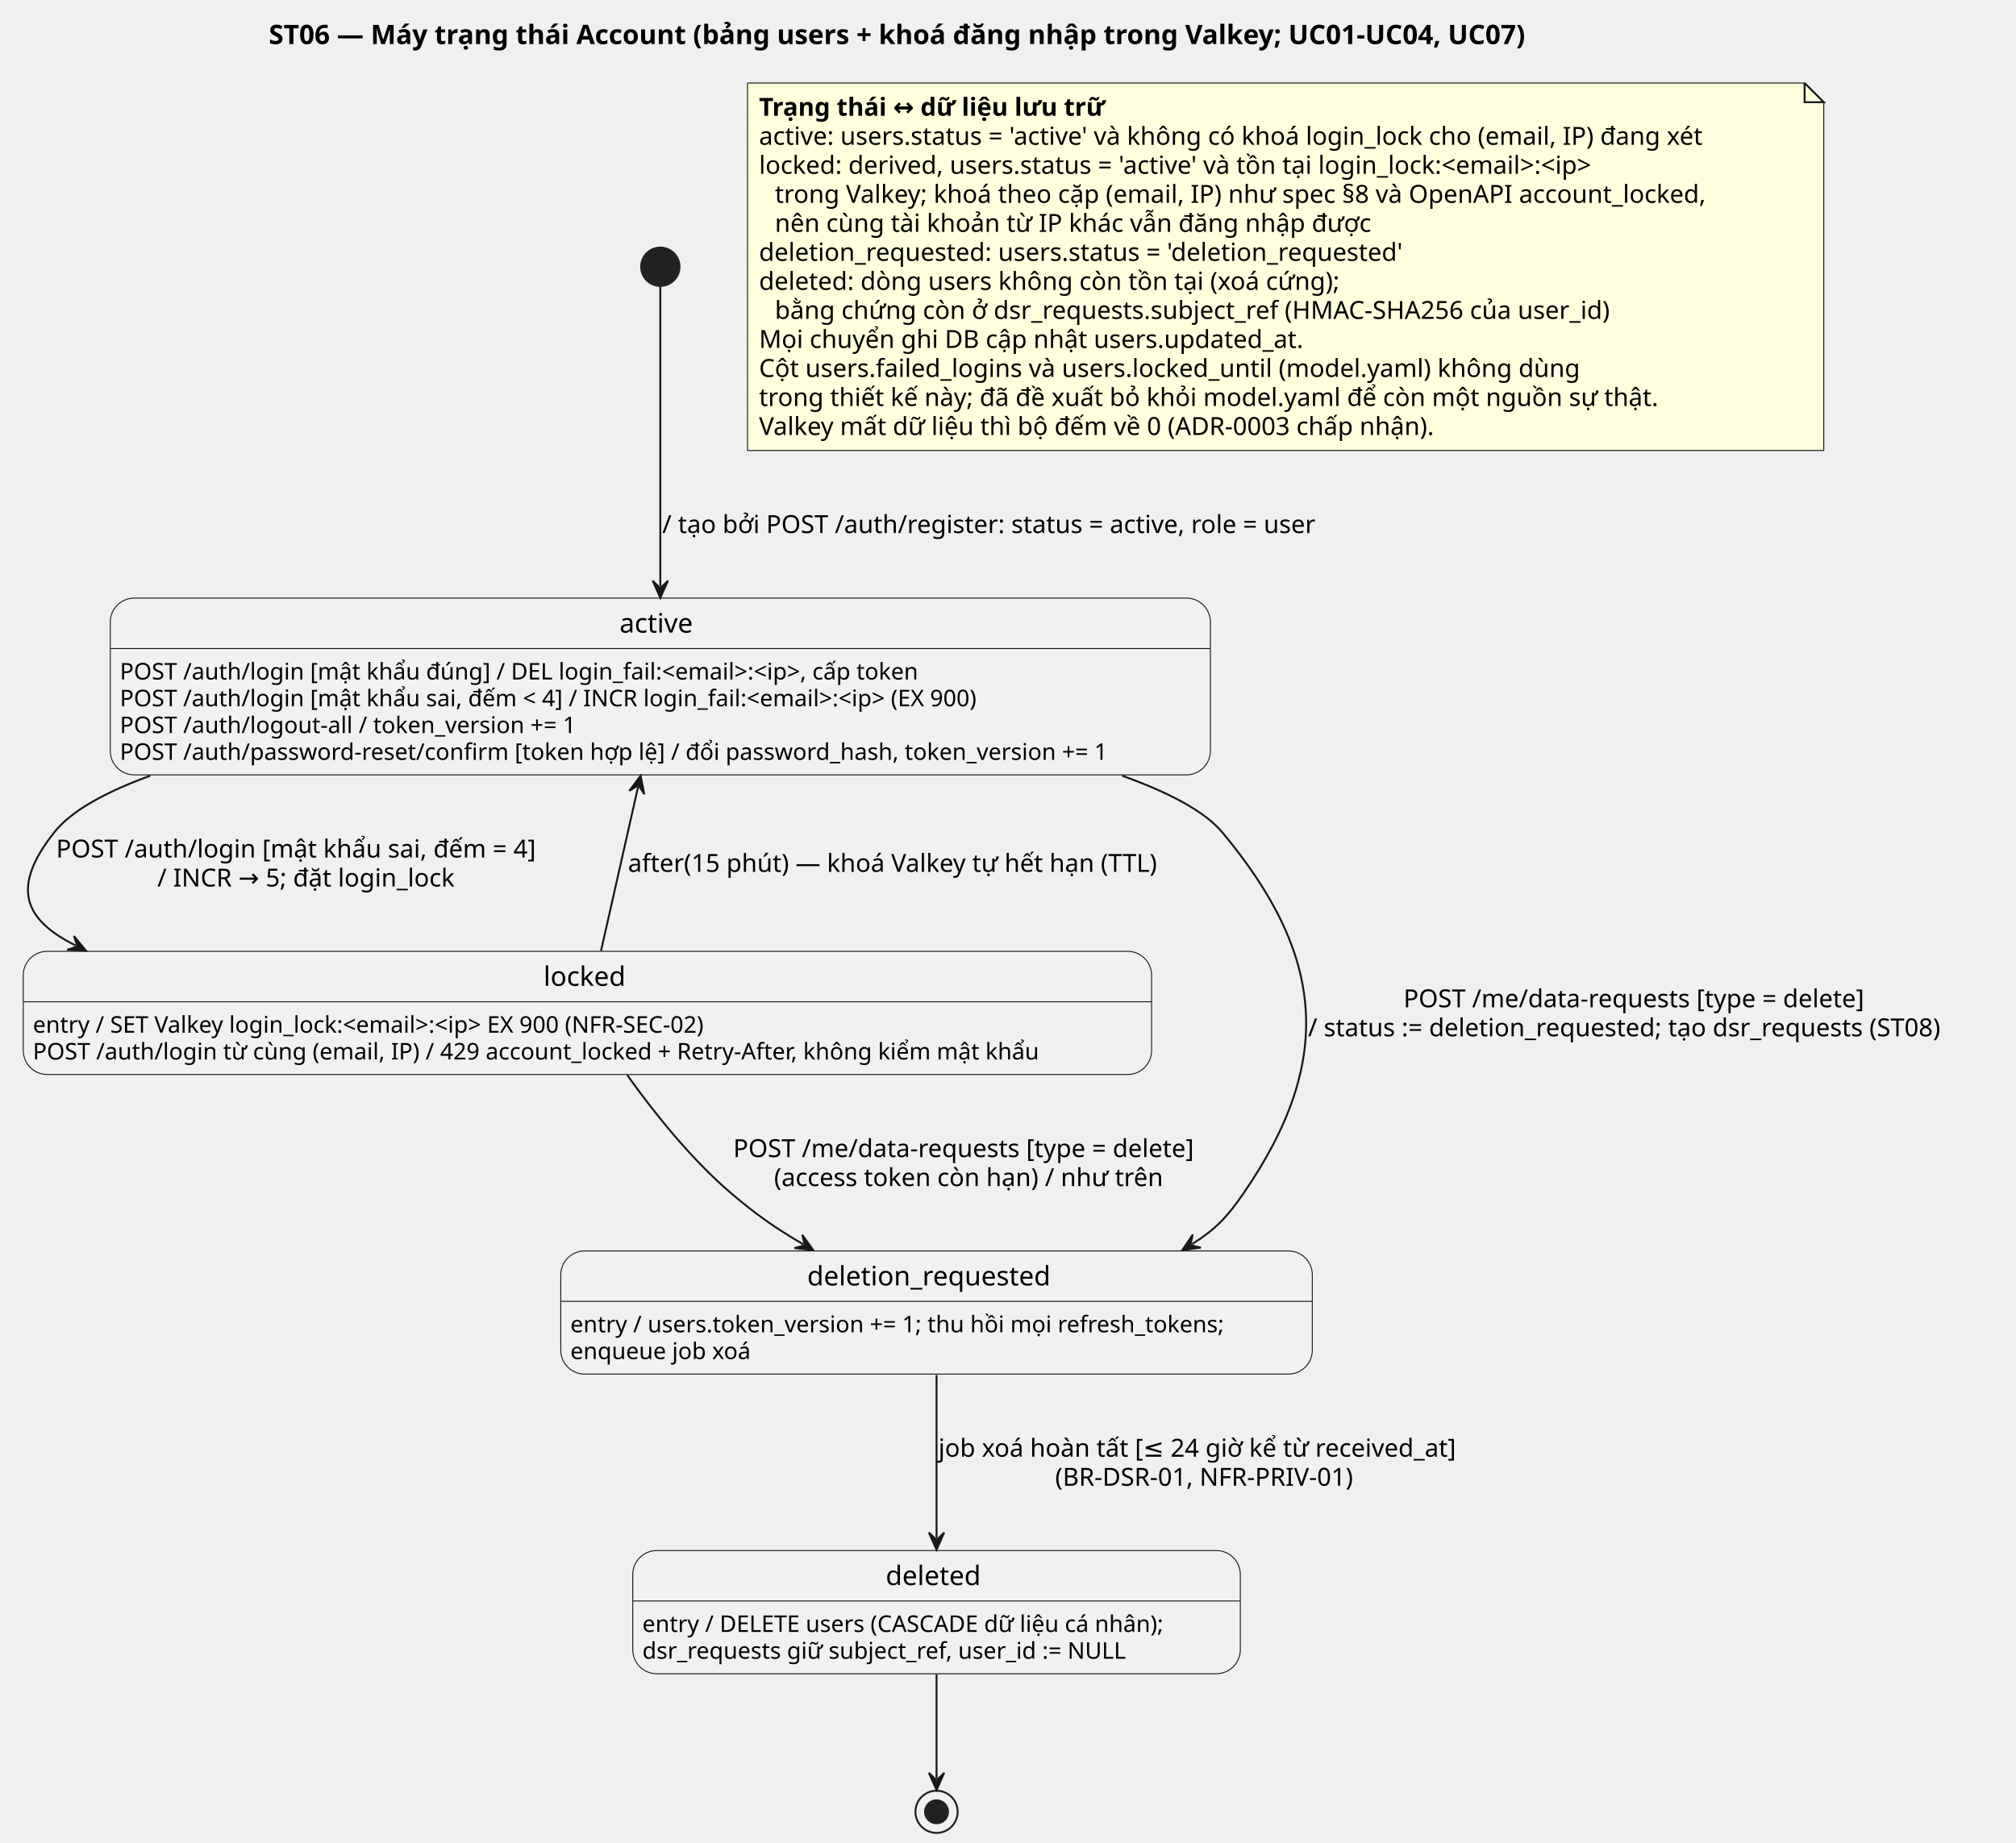
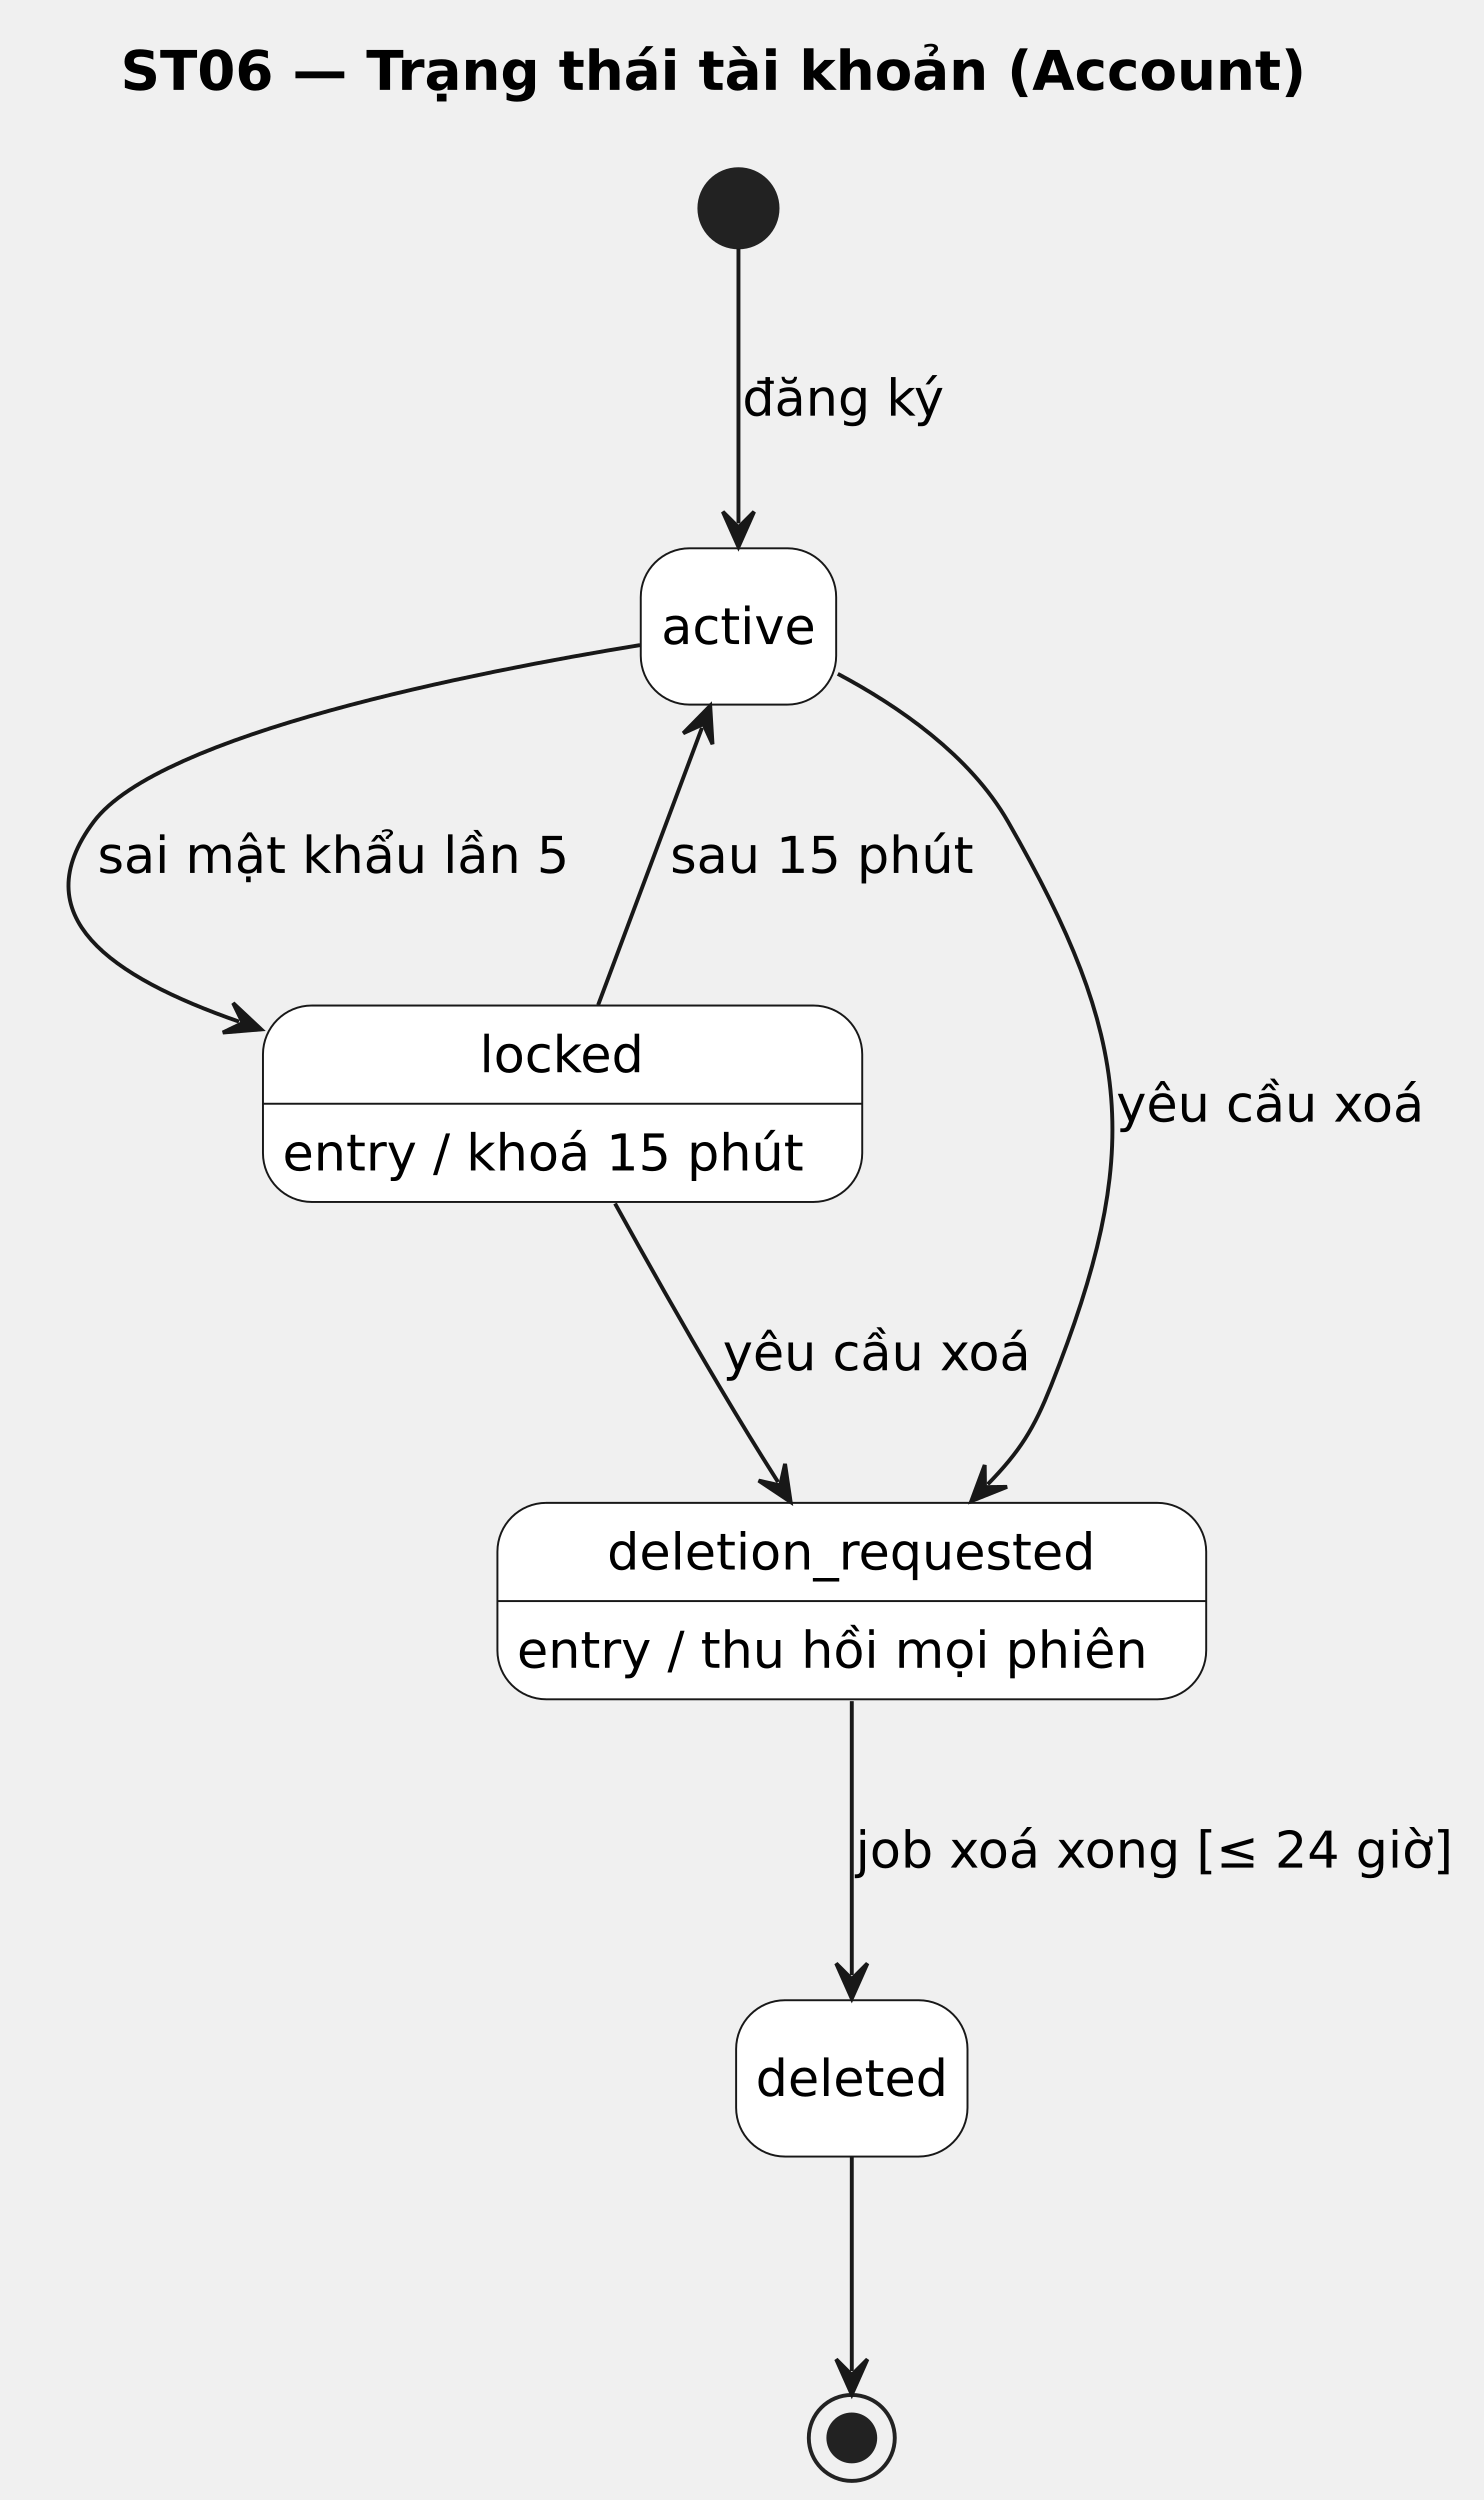
- <svg xmlns="http://www.w3.org/2000/svg" contentStyleType="text/css" height="961px" preserveAspectRatio="none" style="width:1051px;height:961px;background:#FFFFFF;" version="1.1" viewBox="0 0 1051 961" width="1051px" zoomAndPan="magnify">
+ <svg xmlns="http://www.w3.org/2000/svg" contentStyleType="text/css" height="733.333px" preserveAspectRatio="none" style="width:435px;height:733px;background:#FFFFFF;" version="1.1" viewBox="0 0 435 733" width="435.417px" zoomAndPan="magnify">
  <defs />
  <g>
-     <text fill="#000000" font-family="sans-serif" font-size="14" font-weight="bold" lengthAdjust="spacing" textLength="756.882" x="140.132" y="22.995">ST06 — Máy trạng thái Account (bảng users + khoá đăng nhập trong Valkey; UC01-UC04, UC07)</text>
-     <g id="active">
-       <rect fill="#F1F1F1" height="92.172" rx="12.5" ry="12.5" style="stroke:#181818;stroke-width:0.5;" width="573.523" x="57.48" y="311.887" />
-       <line style="stroke:#181818;stroke-width:0.5;" x1="57.48" x2="631.003" y1="338.184" y2="338.184" />
-       <text fill="#000000" font-family="sans-serif" font-size="14" lengthAdjust="spacing" textLength="42.554" x="322.965" y="329.882">active</text>
-       <text fill="#000000" font-family="sans-serif" font-size="12" lengthAdjust="spacing" textLength="456.363" x="62.48" y="354.322">POST /auth/login [mật khẩu đúng] / DEL login_fail:&lt;email&gt;:&lt;ip&gt;, cấp token</text>
-       <text fill="#000000" font-family="sans-serif" font-size="12" lengthAdjust="spacing" textLength="496.922" x="62.48" y="368.291">POST /auth/login [mật khẩu sai, đếm &lt; 4] / INCR login_fail:&lt;email&gt;:&lt;ip&gt; (EX 900)</text>
-       <text fill="#000000" font-family="sans-serif" font-size="12" lengthAdjust="spacing" textLength="258.076" x="62.48" y="382.26">POST /auth/logout-all / token_version += 1</text>
-       <text fill="#000000" font-family="sans-serif" font-size="12" lengthAdjust="spacing" textLength="553.523" x="62.48" y="396.229">POST /auth/password-reset/confirm [token hợp lệ] / đổi password_hash, token_version += 1</text>
-     </g>
+     <text fill="#000000" font-family="DejaVu Sans" font-size="16.042" font-weight="bold" lengthAdjust="spacing" textLength="349.337" x="35.355" y="26.349">ST06 — Trạng thái tài khoản (Account)</text>
+     <rect fill="#FFFFFF" height="45.833" rx="14.323" ry="14.323" style="stroke:#181818;stroke-width:0.573;" width="57.292" x="187.871" y="160.757" />
+     <text fill="#000000" font-family="DejaVu Sans" font-size="14.896" lengthAdjust="spacing" textLength="45.277" x="193.878" y="188.83">active</text>
    <g id="locked">
-       <rect fill="#F1F1F1" height="64.234" rx="12.5" ry="12.5" style="stroke:#181818;stroke-width:0.5;" width="588.231" x="12.13" y="496.067" />
-       <line style="stroke:#181818;stroke-width:0.5;" x1="12.13" x2="600.361" y1="522.364" y2="522.364" />
-       <text fill="#000000" font-family="sans-serif" font-size="14" lengthAdjust="spacing" textLength="45.76" x="283.365" y="514.062">locked</text>
-       <text fill="#000000" font-family="sans-serif" font-size="12" lengthAdjust="spacing" textLength="396.932" x="17.13" y="538.502">entry / SET Valkey login_lock:&lt;email&gt;:&lt;ip&gt; EX 900 (NFR-SEC-02)</text>
-       <text fill="#000000" font-family="sans-serif" font-size="12" lengthAdjust="spacing" textLength="568.231" x="17.13" y="552.471">POST /auth/login từ cùng (email, IP) / 429 account_locked + Retry-After, không kiểm mật khẩu</text>
+       <rect fill="#FFFFFF" height="57.596" rx="14.323" ry="14.323" style="stroke:#181818;stroke-width:0.573;" width="175.701" x="77.103" y="294.819" />
+       <line style="stroke:#181818;stroke-width:0.573;" x1="77.103" x2="252.804" y1="323.617" y2="323.617" />
+       <text fill="#000000" font-family="DejaVu Sans" font-size="14.896" lengthAdjust="spacing" textLength="48.688" x="140.61" y="314.375">locked</text>
+       <text fill="#000000" font-family="DejaVu Sans" font-size="14.896" lengthAdjust="spacing" textLength="152.784" x="82.832" y="343.173">entry / khoá 15 phút</text>
    </g>
    <g id="deletion_requested">
-       <rect fill="#F1F1F1" height="64.234" rx="12.5" ry="12.5" style="stroke:#181818;stroke-width:0.5;" width="391.807" x="292.34" y="652.297" />
-       <line style="stroke:#181818;stroke-width:0.5;" x1="292.34" x2="684.147" y1="678.594" y2="678.594" />
-       <text fill="#000000" font-family="sans-serif" font-size="14" lengthAdjust="spacing" textLength="134.846" x="420.82" y="670.292">deletion_requested</text>
-       <text fill="#000000" font-family="sans-serif" font-size="12" lengthAdjust="spacing" textLength="371.807" x="297.34" y="694.732">entry / users.token_version += 1; thu hồi mọi refresh_tokens;</text>
-       <text fill="#000000" font-family="sans-serif" font-size="12" lengthAdjust="spacing" textLength="100.301" x="297.34" y="708.701">enqueue job xoá</text>
+       <rect fill="#FFFFFF" height="57.596" rx="14.323" ry="14.323" style="stroke:#181818;stroke-width:0.573;" width="207.813" x="145.842" y="440.638" />
+       <line style="stroke:#181818;stroke-width:0.573;" x1="145.842" x2="353.654" y1="469.436" y2="469.436" />
+       <text fill="#000000" font-family="DejaVu Sans" font-size="14.896" lengthAdjust="spacing" textLength="143.474" x="178.011" y="460.194">deletion_requested</text>
+       <text fill="#000000" font-family="DejaVu Sans" font-size="14.896" lengthAdjust="spacing" textLength="184.896" x="151.571" y="488.992">entry / thu hồi mọi phiên</text>
    </g>
-     <g id="deleted">
-       <rect fill="#F1F1F1" height="64.234" rx="12.5" ry="12.5" style="stroke:#181818;stroke-width:0.5;" width="316.736" x="329.88" y="808.537" />
-       <line style="stroke:#181818;stroke-width:0.5;" x1="329.88" x2="646.616" y1="834.834" y2="834.834" />
-       <text fill="#000000" font-family="sans-serif" font-size="14" lengthAdjust="spacing" textLength="52.992" x="461.752" y="826.532">deleted</text>
-       <text fill="#000000" font-family="sans-serif" font-size="12" lengthAdjust="spacing" textLength="296.736" x="334.88" y="850.972">entry / DELETE users (CASCADE dữ liệu cá nhân);</text>
-       <text fill="#000000" font-family="sans-serif" font-size="12" lengthAdjust="spacing" textLength="272.766" x="334.88" y="864.941">dsr_requests giữ subject_ref, user_id := NULL</text>
-     </g>
-     <g id="elem_Nmap">
-       <path d="M389.7,43.297 L389.7,234.891 L950.784,234.891 L950.784,53.297 L940.784,43.297 L389.7,43.297 " fill="#FEFFDD" style="stroke:#181818;stroke-width:0.5;" />
-       <path d="M940.784,43.297 L940.784,53.297 L950.784,53.297 L940.784,43.297 " fill="#FEFFDD" style="stroke:#181818;stroke-width:1;" />
-       <text fill="#000000" font-family="sans-serif" font-size="13" font-weight="bold" lengthAdjust="spacing" textLength="199.748" x="395.7" y="60.364">Trạng thái ↔ dữ liệu lưu trữ</text>
-       <text fill="#000000" font-family="sans-serif" font-size="13" lengthAdjust="spacing" textLength="540.084" x="395.7" y="75.497">active: users.status = 'active' và không có khoá login_lock cho (email, IP) đang xét</text>
-       <text fill="#000000" font-family="sans-serif" font-size="13" lengthAdjust="spacing" textLength="488.052" x="395.7" y="90.629">locked: derived, users.status = 'active' và tồn tại login_lock:&lt;email&gt;:&lt;ip&gt;</text>
-       <text fill="#000000" font-family="sans-serif" font-size="13" lengthAdjust="spacing" textLength="524.208" x="403.965" y="105.762">trong Valkey; khoá theo cặp (email, IP) như spec §8 và OpenAPI account_locked,</text>
-       <text fill="#000000" font-family="sans-serif" font-size="13" lengthAdjust="spacing" textLength="331.068" x="403.965" y="120.895">nên cùng tài khoản từ IP khác vẫn đăng nhập được</text>
-       <text fill="#000000" font-family="sans-serif" font-size="13" lengthAdjust="spacing" textLength="364.451" x="395.7" y="136.028">deletion_requested: users.status = 'deletion_requested'</text>
-       <text fill="#000000" font-family="sans-serif" font-size="13" lengthAdjust="spacing" textLength="326.003" x="395.7" y="151.161">deleted: dòng users không còn tồn tại (xoá cứng);</text>
-       <text fill="#000000" font-family="sans-serif" font-size="13" lengthAdjust="spacing" textLength="467.664" x="403.965" y="166.293">bằng chứng còn ở dsr_requests.subject_ref (HMAC-SHA256 của user_id)</text>
-       <text fill="#000000" font-family="sans-serif" font-size="13" lengthAdjust="spacing" textLength="304.084" x="395.7" y="181.426">Mọi chuyển ghi DB cập nhật users.updated_at.</text>
-       <text fill="#000000" font-family="sans-serif" font-size="13" lengthAdjust="spacing" textLength="459.735" x="395.7" y="196.559">Cột users.failed_logins và users.locked_until (model.yaml) không dùng</text>
-       <text fill="#000000" font-family="sans-serif" font-size="13" lengthAdjust="spacing" textLength="504.042" x="395.7" y="211.692">trong thiết kế này; đã đề xuất bỏ khỏi model.yaml để còn một nguồn sự thật.</text>
-       <text fill="#000000" font-family="sans-serif" font-size="13" lengthAdjust="spacing" textLength="385.131" x="395.7" y="226.825">Valkey mất dữ liệu thì bộ đếm về 0 (ADR-0003 chấp nhận).</text>
-     </g>
-     <ellipse cx="344.25" cy="139.097" fill="#222222" rx="10" ry="10" style="stroke:#222222;stroke-width:1;" />
-     <ellipse cx="488.25" cy="944.767" fill="none" rx="11" ry="11" style="stroke:#222222;stroke-width:1;" />
-     <ellipse cx="488.25" cy="944.767" fill="#222222" rx="6" ry="6" style="stroke:#222222;stroke-width:1;" />
+     <rect fill="#FFFFFF" height="45.833" rx="14.323" ry="14.323" style="stroke:#181818;stroke-width:0.573;" width="67.841" x="215.829" y="586.468" />
+     <text fill="#000000" font-family="DejaVu Sans" font-size="14.896" lengthAdjust="spacing" textLength="56.383" x="221.558" y="614.542">deleted</text>
+     <ellipse cx="216.517" cy="61.069" fill="#222222" rx="11.458" ry="11.458" style="stroke:#222222;stroke-width:1.146;" />
+     <ellipse cx="249.746" cy="714.802" fill="none" rx="12.604" ry="12.604" style="stroke:#222222;stroke-width:1.146;" />
+     <ellipse cx="249.746" cy="714.802" fill="#222222" rx="6.875" ry="6.875" style="stroke:#222222;stroke-width:1.146;" />
    <g id="link_*start*_active">
-       <path d="M344.25,149.417 C344.25,176.977 344.25,253.467 344.25,305.777 " fill="none" id="*start*-to-active" style="stroke:#181818;stroke-width:1;" />
-       <polygon fill="#181818" points="344.25,311.777,348.25,302.777,344.25,306.777,340.25,302.777,344.25,311.777" style="stroke:#181818;stroke-width:1;" />
-       <text fill="#000000" font-family="sans-serif" font-size="13" lengthAdjust="spacing" textLength="372.544" x="345.25" y="277.954">/ tạo bởi POST /auth/register: status = active, role = user</text>
+       <path d="M216.517,72.894 C216.517,92.442 216.517,127.505 216.517,153.469 " fill="none" id="*start*-to-active" style="stroke:#181818;stroke-width:1.146;" />
+       <polygon fill="#181818" points="216.517,160.344,221.1,150.032,216.517,154.615,211.933,150.032,216.517,160.344" style="stroke:#181818;stroke-width:1.146;" />
+       <text fill="#000000" font-family="DejaVu Sans" font-size="14.896" lengthAdjust="spacing" textLength="59.656" x="217.662" y="121.875">đăng ký</text>
    </g>
    <g id="link_active_locked">
-       <path d="M78.36,404.487 C55.24,412.917 37.2,422.727 28.25,434.067 C6,462.217 11.716,479.258 39.466,493.038 " fill="none" id="active-to-locked" style="stroke:#181818;stroke-width:1;" />
-       <polygon fill="#181818" points="44.84,495.707,38.558,488.121,40.362,493.483,35,495.287,44.84,495.707" style="stroke:#181818;stroke-width:1;" />
-       <text fill="#000000" font-family="sans-serif" font-size="13" lengthAdjust="spacing" textLength="271.565" x="29.25" y="447.134">POST /auth/login [mật khẩu sai, đếm = 4]</text>
-       <text fill="#000000" font-family="sans-serif" font-size="13" lengthAdjust="spacing" textLength="165.978" x="82.043" y="462.267">/ INCR → 5; đặt login_lock</text>
+       <path d="M187.665,189.139 C139.643,196.977 46.704,215.173 27.454,240.965 C6.875,268.545 32.008,286.265 70.085,299.545 " fill="none" id="active-to-locked" style="stroke:#181818;stroke-width:1.146;" />
+       <polygon fill="#181818" points="76.576,301.809,68.348,294.085,71.166,299.922,65.329,302.74,76.576,301.809" style="stroke:#181818;stroke-width:1.146;" />
+       <text fill="#000000" font-family="DejaVu Sans" font-size="14.896" lengthAdjust="spacing" textLength="138.267" x="28.6" y="255.938">sai mật khẩu lần 5</text>
    </g>
    <g id="link_locked_active">
-       <path d="M313.35,495.737 C319.15,470.047 326.108,439.249 332.638,410.349 " fill="none" id="locked-to-active" style="stroke:#181818;stroke-width:1;" />
-       <polygon fill="#181818" points="333.96,404.497,328.075,412.394,332.858,409.374,335.878,414.157,333.96,404.497" style="stroke:#181818;stroke-width:1;" />
-       <text fill="#000000" font-family="sans-serif" font-size="13" lengthAdjust="spacing" textLength="301.317" x="327.38" y="454.634">after(15 phút) — khoá Valkey tự hết hạn (TTL)</text>
+       <path d="M175.358,294.705 C185.041,268.843 196.884,237.24 205.821,213.372 " fill="none" id="locked-to-active" style="stroke:#181818;stroke-width:1.146;" />
+       <polygon fill="#181818" points="208.232,206.934,200.324,214.984,206.223,212.299,208.908,218.199,208.232,206.934" style="stroke:#181818;stroke-width:1.146;" />
+       <text fill="#000000" font-family="DejaVu Sans" font-size="14.896" lengthAdjust="spacing" textLength="88.931" x="196.499" y="255.938">sau 15 phút</text>
    </g>
    <g id="link_active_deletion_requested">
-       <path d="M585.05,404.527 C609.03,413.097 627.95,422.927 637.25,434.067 C690.92,498.427 695.77,553.277 648.25,622.297 C639.9,634.417 633.888,640.957 621.408,648.757 " fill="none" id="active-to-deletion_requested" style="stroke:#181818;stroke-width:1;" />
-       <polygon fill="#181818" points="616.32,651.937,626.072,650.559,620.56,649.287,621.832,643.775,616.32,651.937" style="stroke:#181818;stroke-width:1;" />
-       <text fill="#000000" font-family="sans-serif" font-size="13" lengthAdjust="spacing" textLength="261.695" x="731.686" y="525.244">POST /me/data-requests [type = delete]</text>
-       <text fill="#000000" font-family="sans-serif" font-size="13" lengthAdjust="spacing" textLength="361.226" x="681.92" y="540.377">/ status := deletion_requested; tạo dsr_requests (ST08)</text>
+       <path d="M245.644,197.572 C263.244,206.923 284.373,221.383 295.579,240.965 C332.177,304.914 335.363,337.788 308.183,406.263 C303.165,418.925 299.01,425.569 289.591,435.206 " fill="none" id="active-to-deletion_requested" style="stroke:#181818;stroke-width:1.146;" />
+       <polygon fill="#181818" points="284.785,440.123,295.271,435.951,288.79,436.025,288.716,429.544,284.785,440.123" style="stroke:#181818;stroke-width:1.146;" />
+       <text fill="#000000" font-family="DejaVu Sans" font-size="14.896" lengthAdjust="spacing" textLength="90.706" x="327.307" y="328.847">yêu cầu xoá</text>
    </g>
    <g id="link_locked_deletion_requested">
-       <path d="M327,560.607 C340.81,579.957 360.23,604.387 381.25,622.297 C394.11,633.257 404.038,640.252 418.788,648.862 " fill="none" id="locked-to-deletion_requested" style="stroke:#181818;stroke-width:1;" />
-       <polygon fill="#181818" points="423.97,651.887,418.214,643.895,419.652,649.366,414.181,650.804,423.97,651.887" style="stroke:#181818;stroke-width:1;" />
-       <text fill="#000000" font-family="sans-serif" font-size="13" lengthAdjust="spacing" textLength="261.695" x="382.25" y="603.364">POST /me/data-requests [type = delete]</text>
-       <text fill="#000000" font-family="sans-serif" font-size="13" lengthAdjust="spacing" textLength="219.121" x="403.537" y="618.497">(access token còn hạn) / như trên</text>
+       <path d="M180.32,352.867 C189.062,368.668 200.338,388.686 210.787,406.263 C217.491,417.527 221.423,423.955 228.137,434.565 " fill="none" id="locked-to-deletion_requested" style="stroke:#181818;stroke-width:1.146;" />
+       <polygon fill="#181818" points="231.814,440.375,230.172,429.209,228.75,435.533,222.426,434.111,231.814,440.375" style="stroke:#181818;stroke-width:1.146;" />
+       <text fill="#000000" font-family="DejaVu Sans" font-size="14.896" lengthAdjust="spacing" textLength="90.706" x="211.933" y="401.756">yêu cầu xoá</text>
    </g>
    <g id="link_deletion_requested_deleted">
-       <path d="M488.25,716.997 C488.25,743.617 488.25,775.507 488.25,802.107 " fill="none" id="deletion_requested-to-deleted" style="stroke:#181818;stroke-width:1;" />
-       <polygon fill="#181818" points="488.25,808.107,492.25,799.107,488.25,803.107,484.25,799.107,488.25,808.107" style="stroke:#181818;stroke-width:1;" />
-       <text fill="#000000" font-family="sans-serif" font-size="13" lengthAdjust="spacing" textLength="293.046" x="489.25" y="759.604">job xoá hoàn tất [≤ 24 giờ kể từ received_at]</text>
-       <text fill="#000000" font-family="sans-serif" font-size="13" lengthAdjust="spacing" textLength="171.336" x="550.105" y="774.737">(BR-DSR-01, NFR-PRIV-01)</text>
+       <path d="M249.746,498.778 C249.746,524.57 249.746,555.37 249.746,579.112 " fill="none" id="deletion_requested-to-deleted" style="stroke:#181818;stroke-width:1.146;" />
+       <polygon fill="#181818" points="249.746,585.987,254.329,575.674,249.746,580.258,245.162,575.674,249.746,585.987" style="stroke:#181818;stroke-width:1.146;" />
+       <text fill="#000000" font-family="DejaVu Sans" font-size="14.896" lengthAdjust="spacing" textLength="176.03" x="250.892" y="547.587">job xoá xong [≤ 24 giờ]</text>
    </g>
    <g id="link_deleted_*end*">
-       <path d="M488.25,873.117 C488.25,893.747 488.25,913.407 488.25,927.427 " fill="none" id="deleted-to-*end*" style="stroke:#181818;stroke-width:1;" />
-       <polygon fill="#181818" points="488.25,933.427,492.25,924.427,488.25,928.427,484.25,924.427,488.25,933.427" style="stroke:#181818;stroke-width:1;" />
+       <path d="M249.746,632.405 C249.746,653.683 249.746,678.33 249.746,695.173 " fill="none" id="deleted-to-*end*" style="stroke:#181818;stroke-width:1.146;" />
+       <polygon fill="#181818" points="249.746,702.048,254.329,691.736,249.746,696.319,245.162,691.736,249.746,702.048" style="stroke:#181818;stroke-width:1.146;" />
    </g>
  </g>
</svg>
